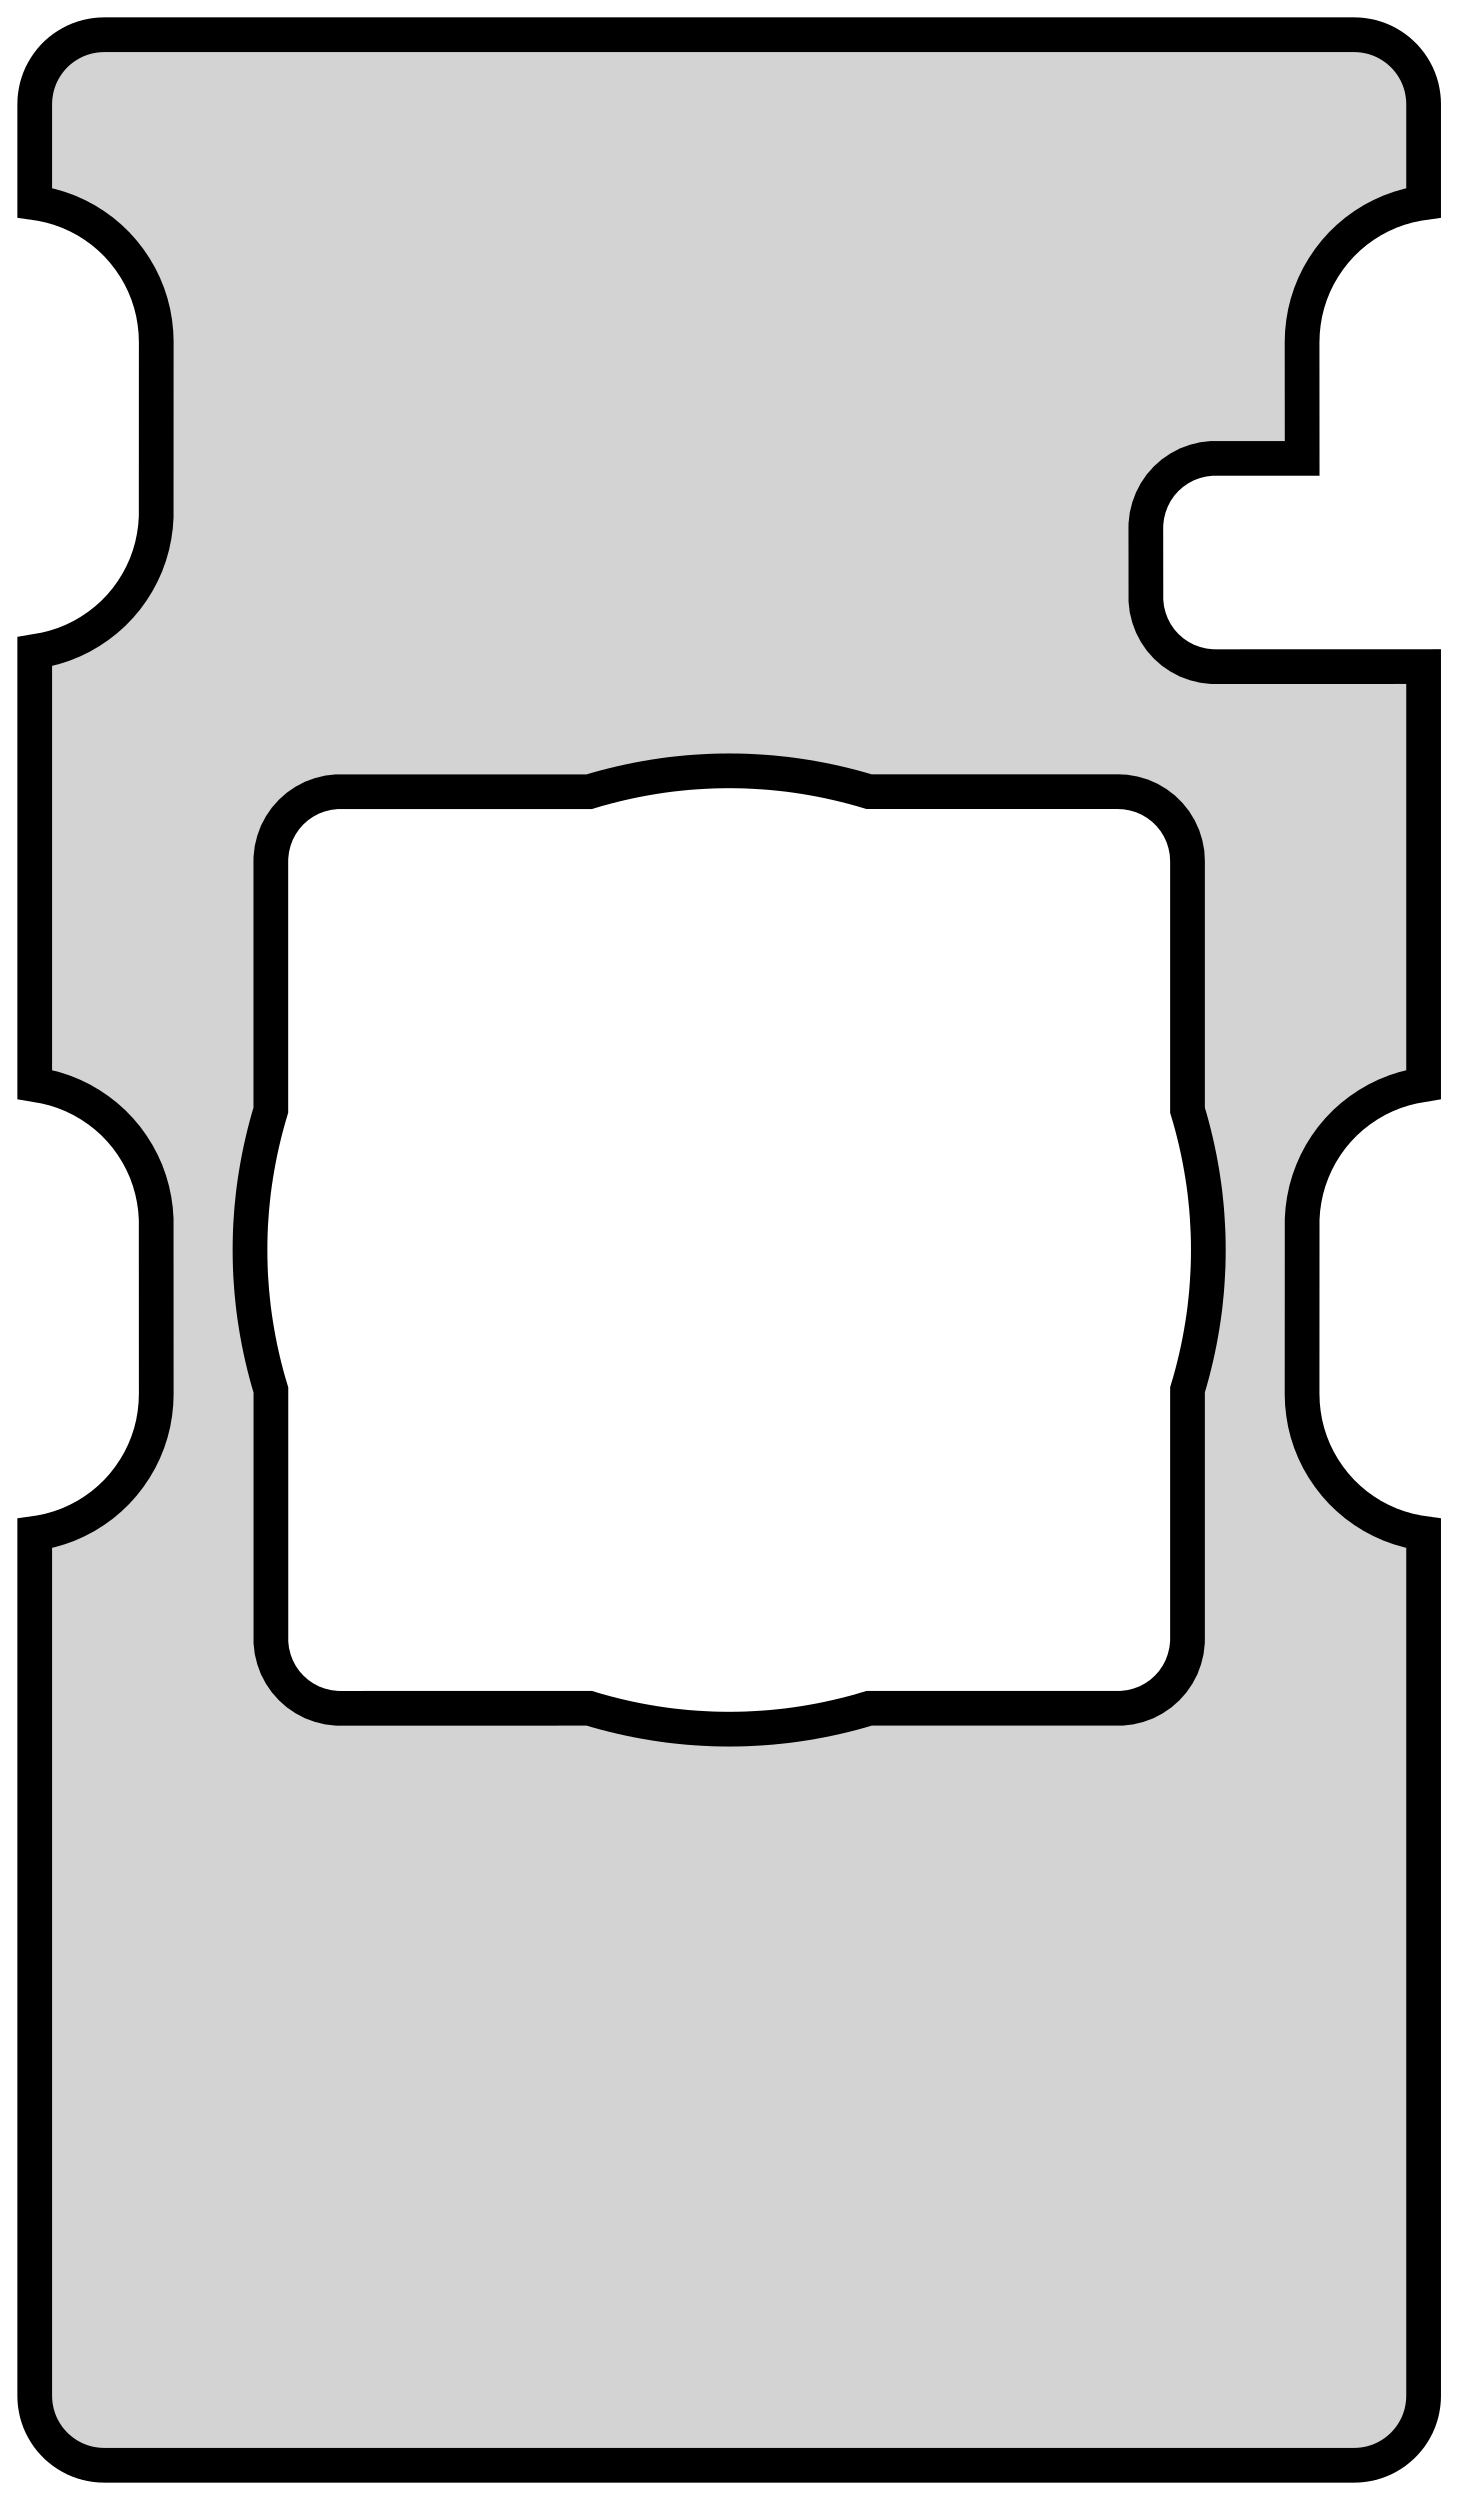
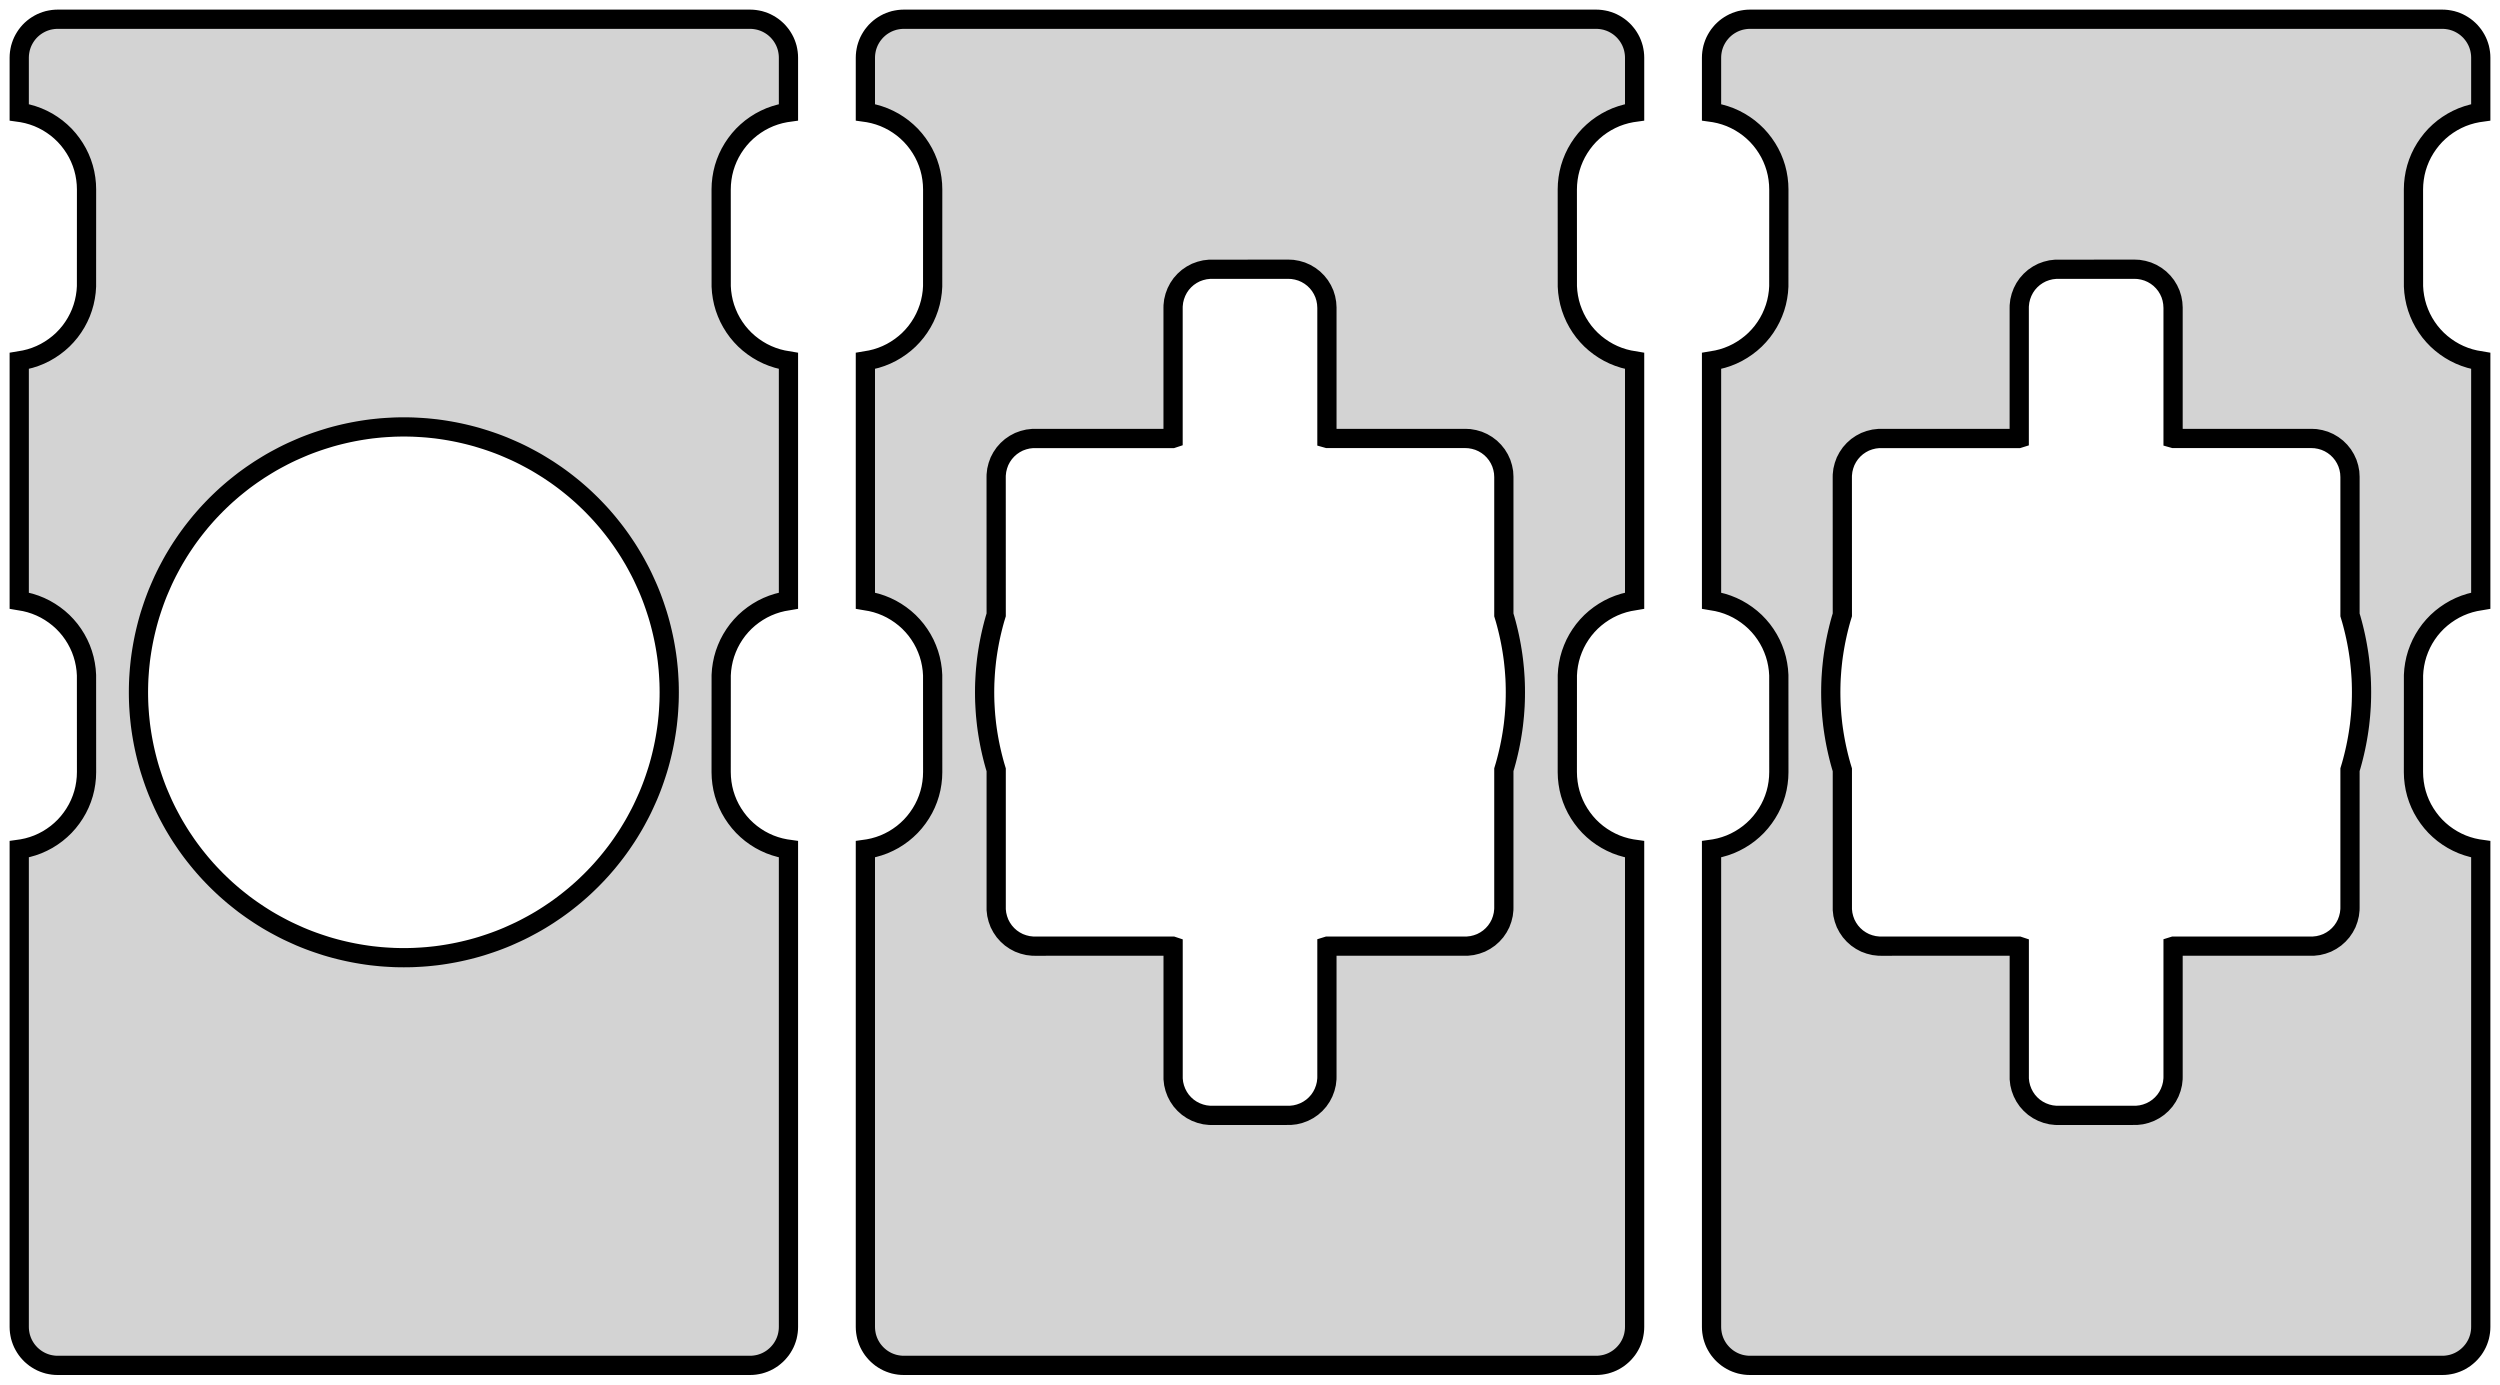
- <svg xmlns="http://www.w3.org/2000/svg" width="21mm" height="36mm" viewBox="0 0 21 36" version="1.1">
-   <path d=" M 19.563,35.498 L 19.625,35.492 L 19.687,35.482 L 19.749,35.469 L 19.809,35.451 L 19.868,35.43  L 19.926,35.405 L 19.982,35.376 L 20.036,35.344 L 20.088,35.309 L 20.137,35.27 L 20.184,35.229  L 20.229,35.184 L 20.27,35.137 L 20.309,35.088 L 20.344,35.036 L 20.376,34.982 L 20.405,34.926  L 20.43,34.868 L 20.451,34.809 L 20.469,34.749 L 20.482,34.687 L 20.492,34.625 L 20.498,34.563  L 20.5,34.5 L 20.5,22.08 L 20.423,22.069 L 20.285,22.04 L 20.149,22.001 L 20.016,21.953  L 19.887,21.895 L 19.762,21.829 L 19.643,21.754 L 19.528,21.671 L 19.42,21.58 L 19.318,21.482  L 19.224,21.377 L 19.137,21.265 L 19.058,21.148 L 18.987,21.026 L 18.925,20.899 L 18.872,20.768  L 18.828,20.633 L 18.794,20.496 L 18.77,20.357 L 18.755,20.216 L 18.75,20.075 L 18.751,17.554  L 18.761,17.413 L 18.781,17.273 L 18.81,17.135 L 18.849,16.999 L 18.898,16.866 L 18.955,16.737  L 19.021,16.613 L 19.096,16.493 L 19.179,16.378 L 19.27,16.27 L 19.368,16.168 L 19.473,16.074  L 19.585,15.987 L 19.702,15.908 L 19.824,15.837 L 19.951,15.775 L 20.082,15.722 L 20.217,15.678  L 20.354,15.644 L 20.5,15.619 L 20.5,9.599 L 17.5,9.6 L 17.448,9.599 L 17.326,9.585  L 17.208,9.556 L 17.093,9.514 L 16.985,9.457 L 16.884,9.388 L 16.793,9.307 L 16.712,9.216  L 16.643,9.115 L 16.587,9.007 L 16.544,8.892 L 16.515,8.774 L 16.501,8.652 L 16.5,7.6  L 16.501,7.548 L 16.515,7.426 L 16.544,7.308 L 16.587,7.193 L 16.643,7.085 L 16.712,6.984  L 16.793,6.893 L 16.884,6.812 L 16.985,6.743 L 17.093,6.686 L 17.208,6.644 L 17.326,6.615  L 17.448,6.601 L 18.751,6.601 L 18.75,4.925 L 18.755,4.784 L 18.77,4.643 L 18.794,4.504  L 18.828,4.367 L 18.872,4.232 L 18.925,4.101 L 18.987,3.974 L 19.058,3.852 L 19.137,3.735  L 19.224,3.623 L 19.318,3.518 L 19.42,3.42 L 19.528,3.329 L 19.643,3.246 L 19.762,3.171  L 19.887,3.105 L 20.016,3.047 L 20.149,2.999 L 20.285,2.96 L 20.423,2.931 L 20.5,2.92  L 20.5,1.5 L 20.498,1.437 L 20.492,1.375 L 20.482,1.313 L 20.469,1.251 L 20.451,1.191  L 20.43,1.132 L 20.405,1.074 L 20.376,1.018 L 20.344,0.964 L 20.309,0.912 L 20.27,0.863  L 20.229,0.815 L 20.184,0.771 L 20.137,0.729 L 20.088,0.691 L 20.036,0.656 L 19.982,0.624  L 19.926,0.595 L 19.868,0.57 L 19.809,0.549 L 19.749,0.531 L 19.687,0.518 L 19.625,0.508  L 19.563,0.502 L 19.5,0.5 L 1.5,0.5 L 1.437,0.502 L 1.375,0.508 L 1.313,0.518  L 1.251,0.531 L 1.191,0.549 L 1.132,0.57 L 1.074,0.595 L 1.018,0.624 L 0.964,0.656  L 0.912,0.691 L 0.863,0.729 L 0.815,0.771 L 0.771,0.815 L 0.729,0.863 L 0.691,0.912  L 0.656,0.964 L 0.624,1.018 L 0.595,1.074 L 0.57,1.132 L 0.549,1.191 L 0.531,1.251  L 0.518,1.313 L 0.508,1.375 L 0.502,1.437 L 0.5,1.5 L 0.5,2.92 L 0.577,2.931  L 0.715,2.96 L 0.851,2.999 L 0.984,3.047 L 1.113,3.105 L 1.238,3.171 L 1.357,3.246  L 1.472,3.329 L 1.58,3.42 L 1.682,3.518 L 1.776,3.623 L 1.863,3.735 L 1.942,3.852  L 2.013,3.974 L 2.075,4.101 L 2.128,4.232 L 2.172,4.367 L 2.206,4.504 L 2.23,4.643  L 2.245,4.784 L 2.25,4.925 L 2.249,7.446 L 2.239,7.587 L 2.219,7.727 L 2.19,7.865  L 2.151,8.001 L 2.103,8.134 L 2.045,8.263 L 1.979,8.387 L 1.904,8.507 L 1.821,8.622  L 1.73,8.73 L 1.632,8.832 L 1.527,8.926 L 1.415,9.013 L 1.298,9.092 L 1.176,9.163  L 1.049,9.225 L 0.918,9.278 L 0.783,9.322 L 0.646,9.356 L 0.5,9.381 L 0.5,15.619  L 0.646,15.644 L 0.783,15.678 L 0.918,15.722 L 1.049,15.775 L 1.176,15.837 L 1.298,15.908  L 1.415,15.987 L 1.527,16.074 L 1.632,16.168 L 1.73,16.27 L 1.821,16.378 L 1.904,16.493  L 1.979,16.613 L 2.045,16.737 L 2.103,16.866 L 2.151,16.999 L 2.19,17.135 L 2.219,17.273  L 2.239,17.413 L 2.249,17.554 L 2.25,20.075 L 2.245,20.216 L 2.23,20.357 L 2.206,20.496  L 2.172,20.633 L 2.128,20.768 L 2.075,20.899 L 2.013,21.026 L 1.942,21.148 L 1.863,21.265  L 1.776,21.377 L 1.682,21.482 L 1.58,21.58 L 1.472,21.671 L 1.357,21.754 L 1.238,21.829  L 1.113,21.895 L 0.984,21.953 L 0.851,22.001 L 0.715,22.04 L 0.577,22.069 L 0.5,22.08  L 0.5,34.5 L 0.502,34.563 L 0.508,34.625 L 0.518,34.687 L 0.531,34.749 L 0.549,34.809  L 0.57,34.868 L 0.595,34.926 L 0.624,34.982 L 0.656,35.036 L 0.691,35.088 L 0.729,35.137  L 0.771,35.184 L 0.815,35.229 L 0.863,35.27 L 0.912,35.309 L 0.964,35.344 L 1.018,35.376  L 1.074,35.405 L 1.132,35.43 L 1.191,35.451 L 1.251,35.469 L 1.313,35.482 L 1.375,35.492  L 1.437,35.498 L 1.5,35.5 L 19.5,35.5 z M 10.38,24.899 L 10.259,24.896 L 10.139,24.89 L 10.019,24.883 L 9.899,24.874 L 9.779,24.862  L 9.659,24.849 L 9.54,24.833 L 9.421,24.815 L 9.302,24.795 L 9.183,24.773 L 9.065,24.749  L 8.948,24.723 L 8.831,24.695 L 8.714,24.665 L 8.598,24.633 L 8.486,24.599 L 4.9,24.6  L 4.848,24.599 L 4.726,24.585 L 4.608,24.556 L 4.493,24.514 L 4.385,24.457 L 4.284,24.388  L 4.193,24.307 L 4.112,24.216 L 4.043,24.115 L 3.986,24.007 L 3.944,23.892 L 3.915,23.774  L 3.901,23.652 L 3.901,20.015 L 3.867,19.902 L 3.835,19.786 L 3.805,19.669 L 3.777,19.552  L 3.751,19.435 L 3.727,19.317 L 3.705,19.198 L 3.685,19.079 L 3.667,18.96 L 3.651,18.841  L 3.638,18.721 L 3.626,18.601 L 3.617,18.481 L 3.609,18.361 L 3.604,18.241 L 3.601,18.12  L 3.6,18 L 3.601,17.88 L 3.604,17.759 L 3.609,17.639 L 3.617,17.519 L 3.626,17.399  L 3.638,17.279 L 3.651,17.159 L 3.667,17.04 L 3.685,16.921 L 3.705,16.802 L 3.727,16.683  L 3.751,16.565 L 3.777,16.448 L 3.805,16.331 L 3.835,16.214 L 3.867,16.098 L 3.9,15.986  L 3.9,12.4 L 3.901,12.348 L 3.915,12.226 L 3.944,12.108 L 3.986,11.993 L 4.043,11.885  L 4.112,11.784 L 4.193,11.693 L 4.284,11.612 L 4.385,11.543 L 4.493,11.486 L 4.608,11.444  L 4.726,11.415 L 4.848,11.401 L 8.485,11.401 L 8.598,11.367 L 8.714,11.335 L 8.831,11.305  L 8.948,11.277 L 9.065,11.251 L 9.183,11.227 L 9.302,11.205 L 9.421,11.185 L 9.54,11.167  L 9.659,11.151 L 9.779,11.138 L 9.899,11.126 L 10.019,11.117 L 10.139,11.11 L 10.259,11.104  L 10.38,11.101 L 10.5,11.1 L 10.62,11.101 L 10.741,11.104 L 10.861,11.11 L 10.981,11.117  L 11.101,11.126 L 11.221,11.138 L 11.341,11.151 L 11.46,11.167 L 11.579,11.185 L 11.698,11.205  L 11.817,11.227 L 11.935,11.251 L 12.052,11.277 L 12.169,11.305 L 12.286,11.335 L 12.402,11.367  L 12.514,11.4 L 16.1,11.4 L 16.204,11.405 L 16.325,11.426 L 16.442,11.46 L 16.554,11.509  L 16.659,11.571 L 16.756,11.645 L 16.843,11.731 L 16.919,11.826 L 16.983,11.931 L 17.034,12.042  L 17.07,12.158 L 17.093,12.278 L 17.1,12.4 L 17.1,15.988 L 17.133,16.098 L 17.165,16.214  L 17.195,16.331 L 17.223,16.448 L 17.249,16.565 L 17.273,16.683 L 17.295,16.802 L 17.315,16.921  L 17.333,17.04 L 17.349,17.159 L 17.362,17.279 L 17.374,17.399 L 17.383,17.519 L 17.39,17.639  L 17.396,17.759 L 17.399,17.88 L 17.4,18 L 17.399,18.12 L 17.396,18.241 L 17.39,18.361  L 17.383,18.481 L 17.374,18.601 L 17.362,18.721 L 17.349,18.841 L 17.333,18.96 L 17.315,19.079  L 17.295,19.198 L 17.273,19.317 L 17.249,19.435 L 17.223,19.552 L 17.195,19.669 L 17.165,19.786  L 17.133,19.902 L 17.1,20.012 L 17.1,23.6 L 17.099,23.652 L 17.085,23.774 L 17.056,23.892  L 17.014,24.007 L 16.957,24.115 L 16.888,24.216 L 16.807,24.307 L 16.716,24.388 L 16.615,24.457  L 16.507,24.514 L 16.392,24.556 L 16.274,24.585 L 16.152,24.599 L 12.515,24.599 L 12.402,24.633  L 12.286,24.665 L 12.169,24.695 L 12.052,24.723 L 11.935,24.749 L 11.817,24.773 L 11.698,24.795  L 11.579,24.815 L 11.46,24.833 L 11.341,24.849 L 11.221,24.862 L 11.101,24.874 L 10.981,24.883  L 10.861,24.89 L 10.741,24.896 L 10.62,24.899 L 10.5,24.9 z " stroke="black" fill="lightgray" stroke-width="0.5" />
+ <svg xmlns="http://www.w3.org/2000/svg" width="65mm" height="36mm" viewBox="0 0 65 36" version="1.1">
+   <path d=" M 19.563,35.498 L 19.625,35.492 L 19.687,35.482 L 19.749,35.469 L 19.809,35.451 L 19.868,35.43  L 19.926,35.405 L 19.982,35.376 L 20.036,35.344 L 20.088,35.309 L 20.137,35.27 L 20.184,35.229  L 20.229,35.184 L 20.27,35.137 L 20.309,35.088 L 20.344,35.036 L 20.376,34.982 L 20.405,34.926  L 20.43,34.868 L 20.451,34.809 L 20.469,34.749 L 20.482,34.687 L 20.492,34.625 L 20.498,34.563  L 20.5,34.5 L 20.5,22.08 L 20.423,22.069 L 20.285,22.04 L 20.149,22.001 L 20.016,21.953  L 19.887,21.895 L 19.762,21.829 L 19.643,21.754 L 19.528,21.671 L 19.42,21.58 L 19.318,21.482  L 19.224,21.377 L 19.137,21.265 L 19.058,21.148 L 18.987,21.026 L 18.925,20.899 L 18.872,20.768  L 18.828,20.633 L 18.794,20.496 L 18.77,20.357 L 18.755,20.216 L 18.75,20.075 L 18.751,17.554  L 18.761,17.413 L 18.781,17.273 L 18.81,17.135 L 18.849,16.999 L 18.898,16.866 L 18.955,16.737  L 19.021,16.613 L 19.096,16.493 L 19.179,16.378 L 19.27,16.27 L 19.368,16.168 L 19.473,16.074  L 19.585,15.987 L 19.702,15.908 L 19.824,15.837 L 19.951,15.775 L 20.082,15.722 L 20.217,15.678  L 20.354,15.644 L 20.5,15.619 L 20.5,9.381 L 20.354,9.356 L 20.217,9.322 L 20.082,9.278  L 19.951,9.225 L 19.824,9.163 L 19.702,9.092 L 19.585,9.013 L 19.473,8.926 L 19.368,8.832  L 19.27,8.73 L 19.179,8.622 L 19.096,8.507 L 19.021,8.387 L 18.955,8.263 L 18.898,8.134  L 18.849,8.001 L 18.81,7.865 L 18.781,7.727 L 18.761,7.587 L 18.751,7.446 L 18.75,4.925  L 18.755,4.784 L 18.77,4.643 L 18.794,4.504 L 18.828,4.367 L 18.872,4.232 L 18.925,4.101  L 18.987,3.974 L 19.058,3.852 L 19.137,3.735 L 19.224,3.623 L 19.318,3.518 L 19.42,3.42  L 19.528,3.329 L 19.643,3.246 L 19.762,3.171 L 19.887,3.105 L 20.016,3.047 L 20.149,2.999  L 20.285,2.96 L 20.423,2.931 L 20.5,2.92 L 20.5,1.5 L 20.498,1.437 L 20.492,1.375  L 20.482,1.313 L 20.469,1.251 L 20.451,1.191 L 20.43,1.132 L 20.405,1.074 L 20.376,1.018  L 20.344,0.964 L 20.309,0.912 L 20.27,0.863 L 20.229,0.815 L 20.184,0.771 L 20.137,0.729  L 20.088,0.691 L 20.036,0.656 L 19.982,0.624 L 19.926,0.595 L 19.868,0.57 L 19.809,0.549  L 19.749,0.531 L 19.687,0.518 L 19.625,0.508 L 19.563,0.502 L 19.5,0.5 L 1.5,0.5  L 1.437,0.502 L 1.375,0.508 L 1.313,0.518 L 1.251,0.531 L 1.191,0.549 L 1.132,0.57  L 1.074,0.595 L 1.018,0.624 L 0.964,0.656 L 0.912,0.691 L 0.863,0.729 L 0.815,0.771  L 0.771,0.815 L 0.729,0.863 L 0.691,0.912 L 0.656,0.964 L 0.624,1.018 L 0.595,1.074  L 0.57,1.132 L 0.549,1.191 L 0.531,1.251 L 0.518,1.313 L 0.508,1.375 L 0.502,1.437  L 0.5,1.5 L 0.5,2.92 L 0.577,2.931 L 0.715,2.96 L 0.851,2.999 L 0.984,3.047  L 1.113,3.105 L 1.238,3.171 L 1.357,3.246 L 1.472,3.329 L 1.58,3.42 L 1.682,3.518  L 1.776,3.623 L 1.863,3.735 L 1.942,3.852 L 2.013,3.974 L 2.075,4.101 L 2.128,4.232  L 2.172,4.367 L 2.206,4.504 L 2.23,4.643 L 2.245,4.784 L 2.25,4.925 L 2.249,7.446  L 2.239,7.587 L 2.219,7.727 L 2.19,7.865 L 2.151,8.001 L 2.103,8.134 L 2.045,8.263  L 1.979,8.387 L 1.904,8.507 L 1.821,8.622 L 1.73,8.73 L 1.632,8.832 L 1.527,8.926  L 1.415,9.013 L 1.298,9.092 L 1.176,9.163 L 1.049,9.225 L 0.918,9.278 L 0.783,9.322  L 0.646,9.356 L 0.5,9.381 L 0.5,15.619 L 0.646,15.644 L 0.783,15.678 L 0.918,15.722  L 1.049,15.775 L 1.176,15.837 L 1.298,15.908 L 1.415,15.987 L 1.527,16.074 L 1.632,16.168  L 1.73,16.27 L 1.821,16.378 L 1.904,16.493 L 1.979,16.613 L 2.045,16.737 L 2.103,16.866  L 2.151,16.999 L 2.19,17.135 L 2.219,17.273 L 2.239,17.413 L 2.249,17.554 L 2.25,20.075  L 2.245,20.216 L 2.23,20.357 L 2.206,20.496 L 2.172,20.633 L 2.128,20.768 L 2.075,20.899  L 2.013,21.026 L 1.942,21.148 L 1.863,21.265 L 1.776,21.377 L 1.682,21.482 L 1.58,21.58  L 1.472,21.671 L 1.357,21.754 L 1.238,21.829 L 1.113,21.895 L 0.984,21.953 L 0.851,22.001  L 0.715,22.04 L 0.577,22.069 L 0.5,22.08 L 0.5,34.5 L 0.502,34.563 L 0.508,34.625  L 0.518,34.687 L 0.531,34.749 L 0.549,34.809 L 0.57,34.868 L 0.595,34.926 L 0.624,34.982  L 0.656,35.036 L 0.691,35.088 L 0.729,35.137 L 0.771,35.184 L 0.815,35.229 L 0.863,35.27  L 0.912,35.309 L 0.964,35.344 L 1.018,35.376 L 1.074,35.405 L 1.132,35.43 L 1.191,35.451  L 1.251,35.469 L 1.313,35.482 L 1.375,35.492 L 1.437,35.498 L 1.5,35.5 L 19.5,35.5  z M 10.38,24.899 L 10.259,24.896 L 10.139,24.89 L 10.019,24.883 L 9.899,24.874 L 9.779,24.862  L 9.659,24.849 L 9.54,24.833 L 9.421,24.815 L 9.302,24.795 L 9.183,24.773 L 9.065,24.749  L 8.948,24.723 L 8.831,24.695 L 8.714,24.665 L 8.598,24.633 L 8.483,24.599 L 8.368,24.562  L 8.254,24.524 L 8.14,24.484 L 8.027,24.442 L 7.915,24.398 L 7.804,24.352 L 7.694,24.303  L 7.584,24.253 L 7.475,24.202 L 7.367,24.148 L 7.261,24.092 L 7.155,24.035 L 7.05,23.976  L 6.946,23.915 L 6.844,23.852 L 6.742,23.787 L 6.642,23.72 L 6.542,23.652 L 6.444,23.582  L 6.347,23.511 L 6.252,23.437 L 6.158,23.362 L 6.065,23.286 L 5.973,23.207 L 5.883,23.128  L 5.794,23.046 L 5.707,22.963 L 5.621,22.879 L 5.537,22.793 L 5.454,22.706 L 5.372,22.617  L 5.293,22.527 L 5.214,22.435 L 5.138,22.342 L 5.063,22.248 L 4.989,22.152 L 4.918,22.056  L 4.848,21.958 L 4.78,21.858 L 4.713,21.758 L 4.648,21.656 L 4.586,21.554 L 4.524,21.45  L 4.465,21.345 L 4.408,21.239 L 4.352,21.133 L 4.298,21.025 L 4.246,20.916 L 4.197,20.806  L 4.149,20.696 L 4.102,20.585 L 4.058,20.473 L 4.016,20.36 L 3.976,20.246 L 3.938,20.132  L 3.901,20.017 L 3.867,19.902 L 3.835,19.786 L 3.805,19.669 L 3.777,19.552 L 3.751,19.435  L 3.727,19.317 L 3.705,19.198 L 3.685,19.079 L 3.667,18.96 L 3.651,18.841 L 3.638,18.721  L 3.626,18.601 L 3.617,18.481 L 3.609,18.361 L 3.604,18.241 L 3.601,18.12 L 3.6,18  L 3.601,17.88 L 3.604,17.759 L 3.609,17.639 L 3.617,17.519 L 3.626,17.399 L 3.638,17.279  L 3.651,17.159 L 3.667,17.04 L 3.685,16.921 L 3.705,16.802 L 3.727,16.683 L 3.751,16.565  L 3.777,16.448 L 3.805,16.331 L 3.835,16.214 L 3.867,16.098 L 3.901,15.983 L 3.938,15.868  L 3.976,15.754 L 4.016,15.64 L 4.058,15.527 L 4.102,15.415 L 4.149,15.304 L 4.197,15.194  L 4.246,15.084 L 4.298,14.975 L 4.352,14.867 L 4.408,14.761 L 4.465,14.655 L 4.524,14.55  L 4.586,14.446 L 4.648,14.344 L 4.713,14.242 L 4.78,14.142 L 4.848,14.042 L 4.918,13.944  L 4.989,13.848 L 5.063,13.752 L 5.138,13.658 L 5.214,13.565 L 5.293,13.473 L 5.372,13.383  L 5.454,13.294 L 5.537,13.207 L 5.621,13.121 L 5.707,13.037 L 5.794,12.954 L 5.883,12.872  L 5.973,12.793 L 6.065,12.714 L 6.158,12.638 L 6.252,12.563 L 6.347,12.489 L 6.444,12.418  L 6.542,12.348 L 6.642,12.28 L 6.742,12.213 L 6.844,12.149 L 6.946,12.086 L 7.05,12.024  L 7.155,11.965 L 7.261,11.908 L 7.367,11.852 L 7.475,11.798 L 7.584,11.746 L 7.694,11.697  L 7.804,11.649 L 7.915,11.602 L 8.027,11.558 L 8.14,11.516 L 8.254,11.476 L 8.368,11.438  L 8.483,11.402 L 8.598,11.367 L 8.714,11.335 L 8.831,11.305 L 8.948,11.277 L 9.065,11.251  L 9.183,11.227 L 9.302,11.205 L 9.421,11.185 L 9.54,11.167 L 9.659,11.151 L 9.779,11.138  L 9.899,11.126 L 10.019,11.117 L 10.139,11.11 L 10.259,11.104 L 10.38,11.101 L 10.5,11.1  L 10.62,11.101 L 10.741,11.104 L 10.861,11.11 L 10.981,11.117 L 11.101,11.126 L 11.221,11.138  L 11.341,11.151 L 11.46,11.167 L 11.579,11.185 L 11.698,11.205 L 11.817,11.227 L 11.935,11.251  L 12.052,11.277 L 12.169,11.305 L 12.286,11.335 L 12.402,11.367 L 12.517,11.402 L 12.632,11.438  L 12.746,11.476 L 12.86,11.516 L 12.973,11.558 L 13.085,11.602 L 13.196,11.649 L 13.306,11.697  L 13.416,11.746 L 13.525,11.798 L 13.633,11.852 L 13.739,11.908 L 13.845,11.965 L 13.95,12.024  L 14.054,12.086 L 14.156,12.149 L 14.258,12.213 L 14.358,12.28 L 14.458,12.348 L 14.556,12.418  L 14.652,12.489 L 14.748,12.563 L 14.842,12.638 L 14.935,12.714 L 15.027,12.793 L 15.117,12.872  L 15.206,12.954 L 15.293,13.037 L 15.379,13.121 L 15.463,13.207 L 15.546,13.294 L 15.628,13.383  L 15.707,13.473 L 15.786,13.565 L 15.862,13.658 L 15.937,13.752 L 16.011,13.848 L 16.082,13.944  L 16.152,14.042 L 16.22,14.142 L 16.287,14.242 L 16.352,14.344 L 16.414,14.446 L 16.476,14.55  L 16.535,14.655 L 16.592,14.761 L 16.648,14.867 L 16.702,14.975 L 16.753,15.084 L 16.803,15.194  L 16.852,15.304 L 16.898,15.415 L 16.942,15.527 L 16.984,15.64 L 17.024,15.754 L 17.062,15.868  L 17.099,15.983 L 17.133,16.098 L 17.165,16.214 L 17.195,16.331 L 17.223,16.448 L 17.249,16.565  L 17.273,16.683 L 17.295,16.802 L 17.315,16.921 L 17.333,17.04 L 17.349,17.159 L 17.362,17.279  L 17.374,17.399 L 17.383,17.519 L 17.39,17.639 L 17.396,17.759 L 17.399,17.88 L 17.4,18  L 17.399,18.12 L 17.396,18.241 L 17.39,18.361 L 17.383,18.481 L 17.374,18.601 L 17.362,18.721  L 17.349,18.841 L 17.333,18.96 L 17.315,19.079 L 17.295,19.198 L 17.273,19.317 L 17.249,19.435  L 17.223,19.552 L 17.195,19.669 L 17.165,19.786 L 17.133,19.902 L 17.099,20.017 L 17.062,20.132  L 17.024,20.246 L 16.984,20.36 L 16.942,20.473 L 16.898,20.585 L 16.852,20.696 L 16.803,20.806  L 16.753,20.916 L 16.702,21.025 L 16.648,21.133 L 16.592,21.239 L 16.535,21.345 L 16.476,21.45  L 16.414,21.554 L 16.352,21.656 L 16.287,21.758 L 16.22,21.858 L 16.152,21.958 L 16.082,22.056  L 16.011,22.152 L 15.937,22.248 L 15.862,22.342 L 15.786,22.435 L 15.707,22.527 L 15.628,22.617  L 15.546,22.706 L 15.463,22.793 L 15.379,22.879 L 15.293,22.963 L 15.206,23.046 L 15.117,23.128  L 15.027,23.207 L 14.935,23.286 L 14.842,23.362 L 14.748,23.437 L 14.652,23.511 L 14.556,23.582  L 14.458,23.652 L 14.358,23.72 L 14.258,23.787 L 14.156,23.852 L 14.054,23.915 L 13.95,23.976  L 13.845,24.035 L 13.739,24.092 L 13.633,24.148 L 13.525,24.202 L 13.416,24.253 L 13.306,24.303  L 13.196,24.352 L 13.085,24.398 L 12.973,24.442 L 12.86,24.484 L 12.746,24.524 L 12.632,24.562  L 12.517,24.599 L 12.402,24.633 L 12.286,24.665 L 12.169,24.695 L 12.052,24.723 L 11.935,24.749  L 11.817,24.773 L 11.698,24.795 L 11.579,24.815 L 11.46,24.833 L 11.341,24.849 L 11.221,24.862  L 11.101,24.874 L 10.981,24.883 L 10.861,24.89 L 10.741,24.896 L 10.62,24.899 L 10.5,24.9  z M 41.563,35.498 L 41.625,35.492 L 41.687,35.482 L 41.749,35.469 L 41.809,35.451 L 41.868,35.43  L 41.926,35.405 L 41.982,35.376 L 42.036,35.344 L 42.088,35.309 L 42.137,35.27 L 42.184,35.229  L 42.229,35.184 L 42.27,35.137 L 42.309,35.088 L 42.344,35.036 L 42.376,34.982 L 42.405,34.926  L 42.43,34.868 L 42.451,34.809 L 42.469,34.749 L 42.482,34.687 L 42.492,34.625 L 42.498,34.563  L 42.5,34.5 L 42.5,22.08 L 42.423,22.069 L 42.285,22.04 L 42.149,22.001 L 42.016,21.953  L 41.887,21.895 L 41.763,21.829 L 41.643,21.754 L 41.528,21.671 L 41.42,21.58 L 41.318,21.482  L 41.224,21.377 L 41.137,21.265 L 41.058,21.148 L 40.987,21.026 L 40.925,20.899 L 40.872,20.768  L 40.828,20.633 L 40.794,20.496 L 40.77,20.357 L 40.755,20.216 L 40.75,20.075 L 40.751,17.554  L 40.761,17.413 L 40.781,17.273 L 40.81,17.135 L 40.849,16.999 L 40.898,16.866 L 40.955,16.737  L 41.021,16.613 L 41.096,16.493 L 41.179,16.378 L 41.27,16.27 L 41.368,16.168 L 41.473,16.074  L 41.585,15.987 L 41.702,15.908 L 41.824,15.837 L 41.951,15.775 L 42.082,15.722 L 42.217,15.678  L 42.354,15.644 L 42.5,15.619 L 42.5,9.381 L 42.354,9.356 L 42.217,9.322 L 42.082,9.278  L 41.951,9.225 L 41.824,9.163 L 41.702,9.092 L 41.585,9.013 L 41.473,8.926 L 41.368,8.832  L 41.27,8.73 L 41.179,8.622 L 41.096,8.507 L 41.021,8.387 L 40.955,8.263 L 40.898,8.134  L 40.849,8.001 L 40.81,7.865 L 40.781,7.727 L 40.761,7.587 L 40.751,7.446 L 40.75,4.925  L 40.755,4.784 L 40.77,4.643 L 40.794,4.504 L 40.828,4.367 L 40.872,4.232 L 40.925,4.101  L 40.987,3.974 L 41.058,3.852 L 41.137,3.735 L 41.224,3.623 L 41.318,3.518 L 41.42,3.42  L 41.528,3.329 L 41.643,3.246 L 41.763,3.171 L 41.887,3.105 L 42.016,3.047 L 42.149,2.999  L 42.285,2.96 L 42.423,2.931 L 42.5,2.92 L 42.5,1.5 L 42.498,1.437 L 42.492,1.375  L 42.482,1.313 L 42.469,1.251 L 42.451,1.191 L 42.43,1.132 L 42.405,1.074 L 42.376,1.018  L 42.344,0.964 L 42.309,0.912 L 42.27,0.863 L 42.229,0.815 L 42.184,0.771 L 42.137,0.729  L 42.088,0.691 L 42.036,0.656 L 41.982,0.624 L 41.926,0.595 L 41.868,0.57 L 41.809,0.549  L 41.749,0.531 L 41.687,0.518 L 41.625,0.508 L 41.563,0.502 L 41.5,0.5 L 23.5,0.5  L 23.437,0.502 L 23.375,0.508 L 23.313,0.518 L 23.251,0.531 L 23.191,0.549 L 23.132,0.57  L 23.074,0.595 L 23.018,0.624 L 22.964,0.656 L 22.912,0.691 L 22.863,0.729 L 22.816,0.771  L 22.771,0.815 L 22.73,0.863 L 22.691,0.912 L 22.656,0.964 L 22.624,1.018 L 22.595,1.074  L 22.57,1.132 L 22.549,1.191 L 22.531,1.251 L 22.518,1.313 L 22.508,1.375 L 22.502,1.437  L 22.5,1.5 L 22.5,2.92 L 22.577,2.931 L 22.715,2.96 L 22.851,2.999 L 22.984,3.047  L 23.113,3.105 L 23.238,3.171 L 23.357,3.246 L 23.472,3.329 L 23.58,3.42 L 23.682,3.518  L 23.776,3.623 L 23.863,3.735 L 23.942,3.852 L 24.013,3.974 L 24.075,4.101 L 24.128,4.232  L 24.172,4.367 L 24.206,4.504 L 24.23,4.643 L 24.245,4.784 L 24.25,4.925 L 24.249,7.446  L 24.239,7.587 L 24.219,7.727 L 24.19,7.865 L 24.151,8.001 L 24.102,8.134 L 24.045,8.263  L 23.979,8.387 L 23.904,8.507 L 23.821,8.622 L 23.73,8.73 L 23.632,8.832 L 23.527,8.926  L 23.415,9.013 L 23.298,9.092 L 23.176,9.163 L 23.049,9.225 L 22.918,9.278 L 22.783,9.322  L 22.646,9.356 L 22.5,9.381 L 22.5,15.619 L 22.646,15.644 L 22.783,15.678 L 22.918,15.722  L 23.049,15.775 L 23.176,15.837 L 23.298,15.908 L 23.415,15.987 L 23.527,16.074 L 23.632,16.168  L 23.73,16.27 L 23.821,16.378 L 23.904,16.493 L 23.979,16.613 L 24.045,16.737 L 24.102,16.866  L 24.151,16.999 L 24.19,17.135 L 24.219,17.273 L 24.239,17.413 L 24.249,17.554 L 24.25,20.075  L 24.245,20.216 L 24.23,20.357 L 24.206,20.496 L 24.172,20.633 L 24.128,20.768 L 24.075,20.899  L 24.013,21.026 L 23.942,21.148 L 23.863,21.265 L 23.776,21.377 L 23.682,21.482 L 23.58,21.58  L 23.472,21.671 L 23.357,21.754 L 23.238,21.829 L 23.113,21.895 L 22.984,21.953 L 22.851,22.001  L 22.715,22.04 L 22.577,22.069 L 22.5,22.08 L 22.5,34.5 L 22.502,34.563 L 22.508,34.625  L 22.518,34.687 L 22.531,34.749 L 22.549,34.809 L 22.57,34.868 L 22.595,34.926 L 22.624,34.982  L 22.656,35.036 L 22.691,35.088 L 22.73,35.137 L 22.771,35.184 L 22.816,35.229 L 22.863,35.27  L 22.912,35.309 L 22.964,35.344 L 23.018,35.376 L 23.074,35.405 L 23.132,35.43 L 23.191,35.451  L 23.251,35.469 L 23.313,35.482 L 23.375,35.492 L 23.437,35.498 L 23.5,35.5 L 41.5,35.5  z M 31.448,28.999 L 31.326,28.985 L 31.208,28.956 L 31.093,28.913 L 30.985,28.857 L 30.884,28.788  L 30.793,28.707 L 30.712,28.616 L 30.643,28.515 L 30.587,28.407 L 30.544,28.292 L 30.515,28.174  L 30.501,28.052 L 30.501,24.604 L 30.486,24.599 L 26.9,24.6 L 26.848,24.599 L 26.726,24.585  L 26.608,24.556 L 26.493,24.514 L 26.385,24.457 L 26.284,24.388 L 26.193,24.307 L 26.112,24.216  L 26.043,24.115 L 25.986,24.007 L 25.944,23.892 L 25.915,23.774 L 25.901,23.652 L 25.901,20.015  L 25.867,19.902 L 25.835,19.786 L 25.805,19.669 L 25.777,19.552 L 25.751,19.435 L 25.727,19.317  L 25.705,19.198 L 25.685,19.079 L 25.667,18.96 L 25.651,18.841 L 25.638,18.721 L 25.626,18.601  L 25.617,18.481 L 25.61,18.361 L 25.604,18.241 L 25.601,18.12 L 25.6,18 L 25.601,17.88  L 25.604,17.759 L 25.61,17.639 L 25.617,17.519 L 25.626,17.399 L 25.638,17.279 L 25.651,17.159  L 25.667,17.04 L 25.685,16.921 L 25.705,16.802 L 25.727,16.683 L 25.751,16.565 L 25.777,16.448  L 25.805,16.331 L 25.835,16.214 L 25.867,16.098 L 25.901,15.986 L 25.9,12.4 L 25.901,12.348  L 25.915,12.226 L 25.944,12.108 L 25.986,11.993 L 26.043,11.885 L 26.112,11.784 L 26.193,11.693  L 26.284,11.612 L 26.385,11.543 L 26.493,11.486 L 26.608,11.444 L 26.726,11.415 L 26.848,11.401  L 30.485,11.401 L 30.5,11.396 L 30.5,8 L 30.501,7.948 L 30.515,7.826 L 30.544,7.708  L 30.587,7.593 L 30.643,7.485 L 30.712,7.384 L 30.793,7.293 L 30.884,7.212 L 30.985,7.143  L 31.093,7.086 L 31.208,7.044 L 31.326,7.015 L 31.448,7.001 L 33.5,7 L 33.605,7.005  L 33.725,7.026 L 33.842,7.06 L 33.954,7.109 L 34.059,7.171 L 34.156,7.245 L 34.243,7.331  L 34.319,7.426 L 34.383,7.531 L 34.434,7.642 L 34.47,7.758 L 34.492,7.878 L 34.5,8  L 34.5,11.396 L 34.514,11.4 L 38.1,11.4 L 38.205,11.405 L 38.325,11.426 L 38.442,11.46  L 38.554,11.509 L 38.659,11.571 L 38.756,11.645 L 38.843,11.731 L 38.919,11.826 L 38.983,11.931  L 39.034,12.042 L 39.07,12.158 L 39.093,12.278 L 39.1,12.4 L 39.1,15.988 L 39.133,16.098  L 39.165,16.214 L 39.195,16.331 L 39.223,16.448 L 39.249,16.565 L 39.273,16.683 L 39.295,16.802  L 39.315,16.921 L 39.333,17.04 L 39.349,17.159 L 39.362,17.279 L 39.374,17.399 L 39.383,17.519  L 39.391,17.639 L 39.396,17.759 L 39.399,17.88 L 39.4,18 L 39.399,18.12 L 39.396,18.241  L 39.391,18.361 L 39.383,18.481 L 39.374,18.601 L 39.362,18.721 L 39.349,18.841 L 39.333,18.96  L 39.315,19.079 L 39.295,19.198 L 39.273,19.317 L 39.249,19.435 L 39.223,19.552 L 39.195,19.669  L 39.165,19.786 L 39.133,19.902 L 39.1,20.012 L 39.1,23.6 L 39.099,23.652 L 39.085,23.774  L 39.056,23.892 L 39.014,24.007 L 38.957,24.115 L 38.888,24.216 L 38.807,24.307 L 38.716,24.388  L 38.615,24.457 L 38.507,24.514 L 38.392,24.556 L 38.274,24.585 L 38.152,24.599 L 34.516,24.599  L 34.5,24.604 L 34.5,28 L 34.499,28.052 L 34.485,28.174 L 34.456,28.292 L 34.413,28.407  L 34.357,28.515 L 34.288,28.616 L 34.207,28.707 L 34.116,28.788 L 34.015,28.857 L 33.907,28.913  L 33.792,28.956 L 33.674,28.985 L 33.552,28.999 L 31.5,29 z M 63.563,35.498 L 63.625,35.492 L 63.687,35.482 L 63.749,35.469 L 63.809,35.451 L 63.868,35.43  L 63.926,35.405 L 63.982,35.376 L 64.036,35.344 L 64.088,35.309 L 64.137,35.27 L 64.184,35.229  L 64.229,35.184 L 64.27,35.137 L 64.309,35.088 L 64.344,35.036 L 64.376,34.982 L 64.405,34.926  L 64.43,34.868 L 64.451,34.809 L 64.469,34.749 L 64.482,34.687 L 64.492,34.625 L 64.498,34.563  L 64.5,34.5 L 64.5,22.08 L 64.423,22.069 L 64.285,22.04 L 64.149,22.001 L 64.016,21.953  L 63.887,21.895 L 63.763,21.829 L 63.643,21.754 L 63.528,21.671 L 63.42,21.58 L 63.318,21.482  L 63.224,21.377 L 63.137,21.265 L 63.058,21.148 L 62.987,21.026 L 62.925,20.899 L 62.872,20.768  L 62.828,20.633 L 62.794,20.496 L 62.77,20.357 L 62.755,20.216 L 62.75,20.075 L 62.751,17.554  L 62.761,17.413 L 62.781,17.273 L 62.81,17.135 L 62.849,16.999 L 62.898,16.866 L 62.955,16.737  L 63.021,16.613 L 63.096,16.493 L 63.179,16.378 L 63.27,16.27 L 63.368,16.168 L 63.473,16.074  L 63.585,15.987 L 63.702,15.908 L 63.824,15.837 L 63.951,15.775 L 64.082,15.722 L 64.217,15.678  L 64.354,15.644 L 64.5,15.619 L 64.5,9.381 L 64.354,9.356 L 64.217,9.322 L 64.082,9.278  L 63.951,9.225 L 63.824,9.163 L 63.702,9.092 L 63.585,9.013 L 63.473,8.926 L 63.368,8.832  L 63.27,8.73 L 63.179,8.622 L 63.096,8.507 L 63.021,8.387 L 62.955,8.263 L 62.898,8.134  L 62.849,8.001 L 62.81,7.865 L 62.781,7.727 L 62.761,7.587 L 62.751,7.446 L 62.75,4.925  L 62.755,4.784 L 62.77,4.643 L 62.794,4.504 L 62.828,4.367 L 62.872,4.232 L 62.925,4.101  L 62.987,3.974 L 63.058,3.852 L 63.137,3.735 L 63.224,3.623 L 63.318,3.518 L 63.42,3.42  L 63.528,3.329 L 63.643,3.246 L 63.763,3.171 L 63.887,3.105 L 64.016,3.047 L 64.149,2.999  L 64.285,2.96 L 64.423,2.931 L 64.5,2.92 L 64.5,1.5 L 64.498,1.437 L 64.492,1.375  L 64.482,1.313 L 64.469,1.251 L 64.451,1.191 L 64.43,1.132 L 64.405,1.074 L 64.376,1.018  L 64.344,0.964 L 64.309,0.912 L 64.27,0.863 L 64.229,0.815 L 64.184,0.771 L 64.137,0.729  L 64.088,0.691 L 64.036,0.656 L 63.982,0.624 L 63.926,0.595 L 63.868,0.57 L 63.809,0.549  L 63.749,0.531 L 63.687,0.518 L 63.625,0.508 L 63.563,0.502 L 63.5,0.5 L 45.5,0.5  L 45.437,0.502 L 45.375,0.508 L 45.313,0.518 L 45.251,0.531 L 45.191,0.549 L 45.132,0.57  L 45.074,0.595 L 45.018,0.624 L 44.964,0.656 L 44.912,0.691 L 44.863,0.729 L 44.816,0.771  L 44.771,0.815 L 44.73,0.863 L 44.691,0.912 L 44.656,0.964 L 44.624,1.018 L 44.595,1.074  L 44.57,1.132 L 44.549,1.191 L 44.531,1.251 L 44.518,1.313 L 44.508,1.375 L 44.502,1.437  L 44.5,1.5 L 44.5,2.92 L 44.577,2.931 L 44.715,2.96 L 44.851,2.999 L 44.984,3.047  L 45.113,3.105 L 45.237,3.171 L 45.357,3.246 L 45.472,3.329 L 45.58,3.42 L 45.682,3.518  L 45.776,3.623 L 45.863,3.735 L 45.942,3.852 L 46.013,3.974 L 46.075,4.101 L 46.128,4.232  L 46.172,4.367 L 46.206,4.504 L 46.23,4.643 L 46.245,4.784 L 46.25,4.925 L 46.249,7.446  L 46.239,7.587 L 46.219,7.727 L 46.19,7.865 L 46.151,8.001 L 46.102,8.134 L 46.045,8.263  L 45.979,8.387 L 45.904,8.507 L 45.821,8.622 L 45.73,8.73 L 45.632,8.832 L 45.527,8.926  L 45.415,9.013 L 45.298,9.092 L 45.176,9.163 L 45.049,9.225 L 44.918,9.278 L 44.783,9.322  L 44.646,9.356 L 44.5,9.381 L 44.5,15.619 L 44.646,15.644 L 44.783,15.678 L 44.918,15.722  L 45.049,15.775 L 45.176,15.837 L 45.298,15.908 L 45.415,15.987 L 45.527,16.074 L 45.632,16.168  L 45.73,16.27 L 45.821,16.378 L 45.904,16.493 L 45.979,16.613 L 46.045,16.737 L 46.102,16.866  L 46.151,16.999 L 46.19,17.135 L 46.219,17.273 L 46.239,17.413 L 46.249,17.554 L 46.25,20.075  L 46.245,20.216 L 46.23,20.357 L 46.206,20.496 L 46.172,20.633 L 46.128,20.768 L 46.075,20.899  L 46.013,21.026 L 45.942,21.148 L 45.863,21.265 L 45.776,21.377 L 45.682,21.482 L 45.58,21.58  L 45.472,21.671 L 45.357,21.754 L 45.237,21.829 L 45.113,21.895 L 44.984,21.953 L 44.851,22.001  L 44.715,22.04 L 44.577,22.069 L 44.5,22.08 L 44.5,34.5 L 44.502,34.563 L 44.508,34.625  L 44.518,34.687 L 44.531,34.749 L 44.549,34.809 L 44.57,34.868 L 44.595,34.926 L 44.624,34.982  L 44.656,35.036 L 44.691,35.088 L 44.73,35.137 L 44.771,35.184 L 44.816,35.229 L 44.863,35.27  L 44.912,35.309 L 44.964,35.344 L 45.018,35.376 L 45.074,35.405 L 45.132,35.43 L 45.191,35.451  L 45.251,35.469 L 45.313,35.482 L 45.375,35.492 L 45.437,35.498 L 45.5,35.5 L 63.5,35.5  z M 53.448,28.999 L 53.326,28.985 L 53.208,28.956 L 53.093,28.913 L 52.985,28.857 L 52.884,28.788  L 52.793,28.707 L 52.712,28.616 L 52.643,28.515 L 52.587,28.407 L 52.544,28.292 L 52.515,28.174  L 52.501,28.052 L 52.501,24.604 L 52.486,24.599 L 48.9,24.6 L 48.848,24.599 L 48.726,24.585  L 48.608,24.556 L 48.493,24.514 L 48.385,24.457 L 48.284,24.388 L 48.193,24.307 L 48.112,24.216  L 48.043,24.115 L 47.986,24.007 L 47.944,23.892 L 47.915,23.774 L 47.901,23.652 L 47.901,20.015  L 47.867,19.902 L 47.835,19.786 L 47.805,19.669 L 47.777,19.552 L 47.751,19.435 L 47.727,19.317  L 47.705,19.198 L 47.685,19.079 L 47.667,18.96 L 47.651,18.841 L 47.638,18.721 L 47.626,18.601  L 47.617,18.481 L 47.609,18.361 L 47.604,18.241 L 47.601,18.12 L 47.6,18 L 47.601,17.88  L 47.604,17.759 L 47.609,17.639 L 47.617,17.519 L 47.626,17.399 L 47.638,17.279 L 47.651,17.159  L 47.667,17.04 L 47.685,16.921 L 47.705,16.802 L 47.727,16.683 L 47.751,16.565 L 47.777,16.448  L 47.805,16.331 L 47.835,16.214 L 47.867,16.098 L 47.901,15.986 L 47.9,12.4 L 47.901,12.348  L 47.915,12.226 L 47.944,12.108 L 47.986,11.993 L 48.043,11.885 L 48.112,11.784 L 48.193,11.693  L 48.284,11.612 L 48.385,11.543 L 48.493,11.486 L 48.608,11.444 L 48.726,11.415 L 48.848,11.401  L 52.484,11.401 L 52.5,11.396 L 52.5,8 L 52.501,7.948 L 52.515,7.826 L 52.544,7.708  L 52.587,7.593 L 52.643,7.485 L 52.712,7.384 L 52.793,7.293 L 52.884,7.212 L 52.985,7.143  L 53.093,7.086 L 53.208,7.044 L 53.326,7.015 L 53.448,7.001 L 55.5,7 L 55.605,7.005  L 55.725,7.026 L 55.842,7.06 L 55.954,7.109 L 56.059,7.171 L 56.156,7.245 L 56.243,7.331  L 56.319,7.426 L 56.383,7.531 L 56.434,7.642 L 56.47,7.758 L 56.492,7.878 L 56.5,8  L 56.5,11.396 L 56.514,11.4 L 60.1,11.4 L 60.205,11.405 L 60.325,11.426 L 60.442,11.46  L 60.554,11.509 L 60.659,11.571 L 60.756,11.645 L 60.843,11.731 L 60.919,11.826 L 60.983,11.931  L 61.034,12.042 L 61.07,12.158 L 61.093,12.278 L 61.1,12.4 L 61.1,15.988 L 61.133,16.098  L 61.165,16.214 L 61.195,16.331 L 61.223,16.448 L 61.249,16.565 L 61.273,16.683 L 61.295,16.802  L 61.315,16.921 L 61.333,17.04 L 61.349,17.159 L 61.362,17.279 L 61.374,17.399 L 61.383,17.519  L 61.391,17.639 L 61.396,17.759 L 61.399,17.88 L 61.4,18 L 61.399,18.12 L 61.396,18.241  L 61.391,18.361 L 61.383,18.481 L 61.374,18.601 L 61.362,18.721 L 61.349,18.841 L 61.333,18.96  L 61.315,19.079 L 61.295,19.198 L 61.273,19.317 L 61.249,19.435 L 61.223,19.552 L 61.195,19.669  L 61.165,19.786 L 61.133,19.902 L 61.1,20.012 L 61.1,23.6 L 61.099,23.652 L 61.085,23.774  L 61.056,23.892 L 61.014,24.007 L 60.957,24.115 L 60.888,24.216 L 60.807,24.307 L 60.716,24.388  L 60.615,24.457 L 60.507,24.514 L 60.392,24.556 L 60.274,24.585 L 60.152,24.599 L 56.516,24.599  L 56.5,24.604 L 56.5,28 L 56.499,28.052 L 56.485,28.174 L 56.456,28.292 L 56.413,28.407  L 56.357,28.515 L 56.288,28.616 L 56.207,28.707 L 56.116,28.788 L 56.015,28.857 L 55.907,28.913  L 55.792,28.956 L 55.674,28.985 L 55.552,28.999 L 53.5,29 z " stroke="black" fill="lightgray" stroke-width="0.5" />
</svg>
